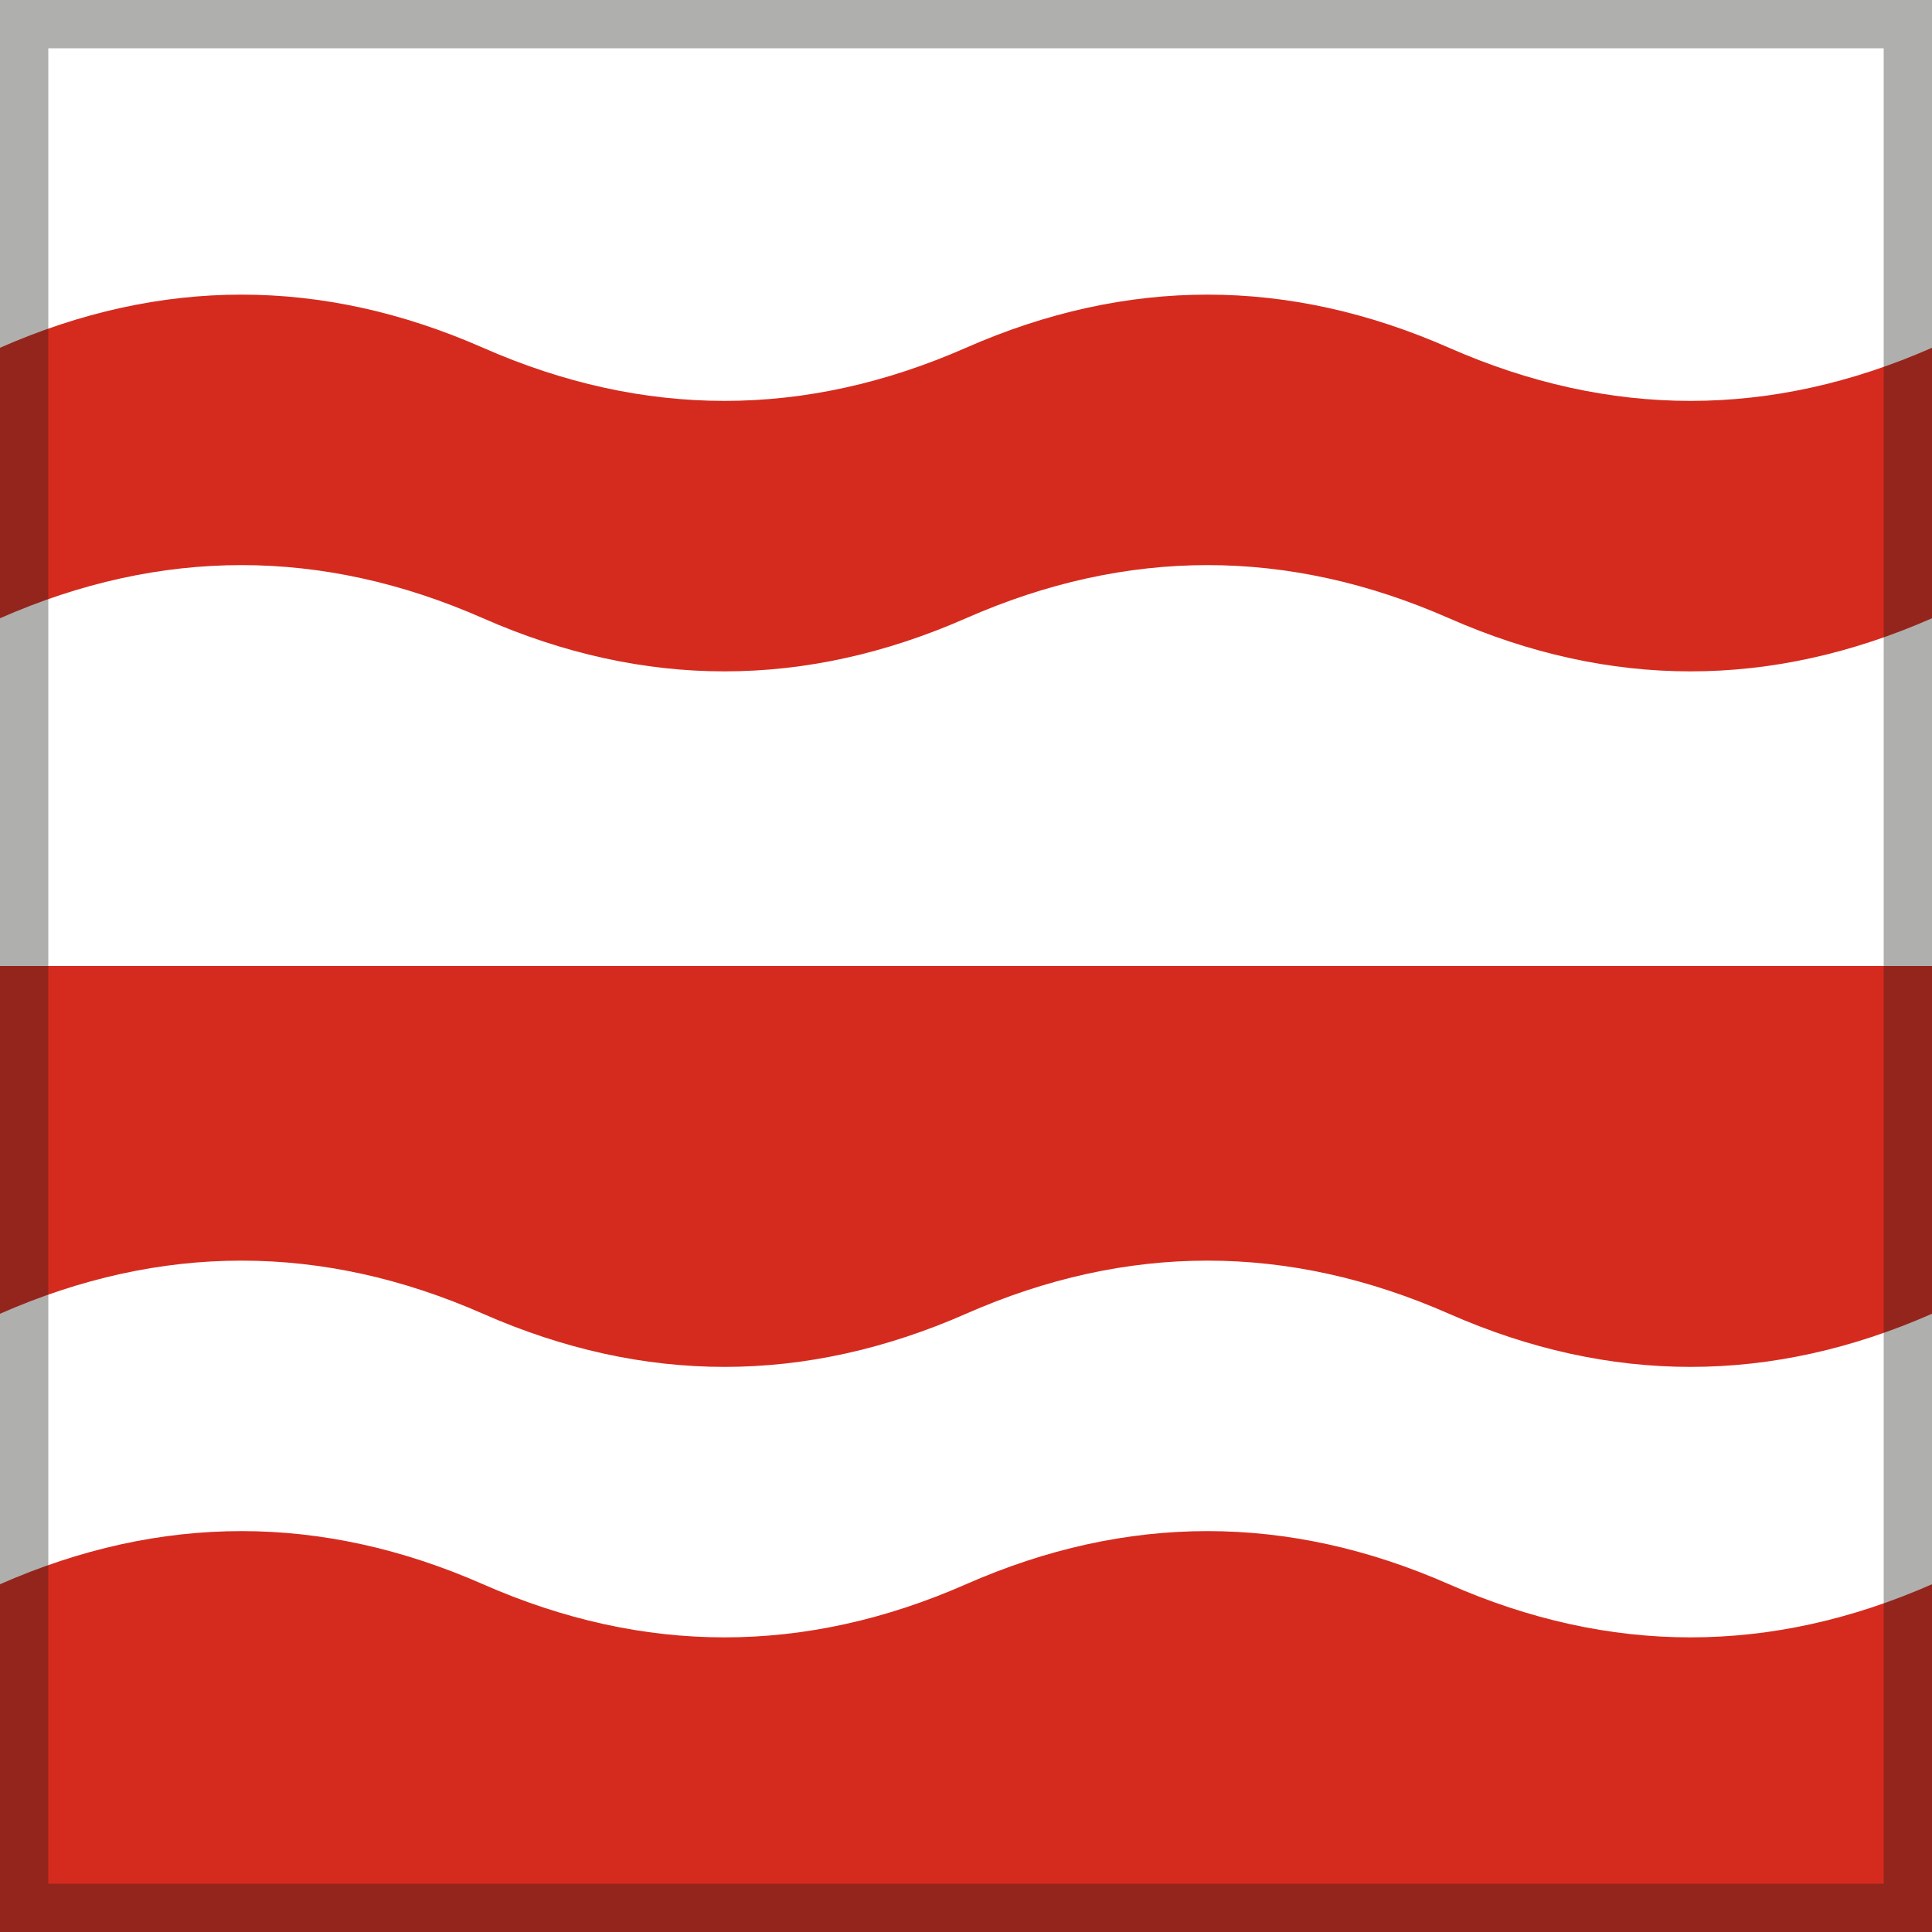
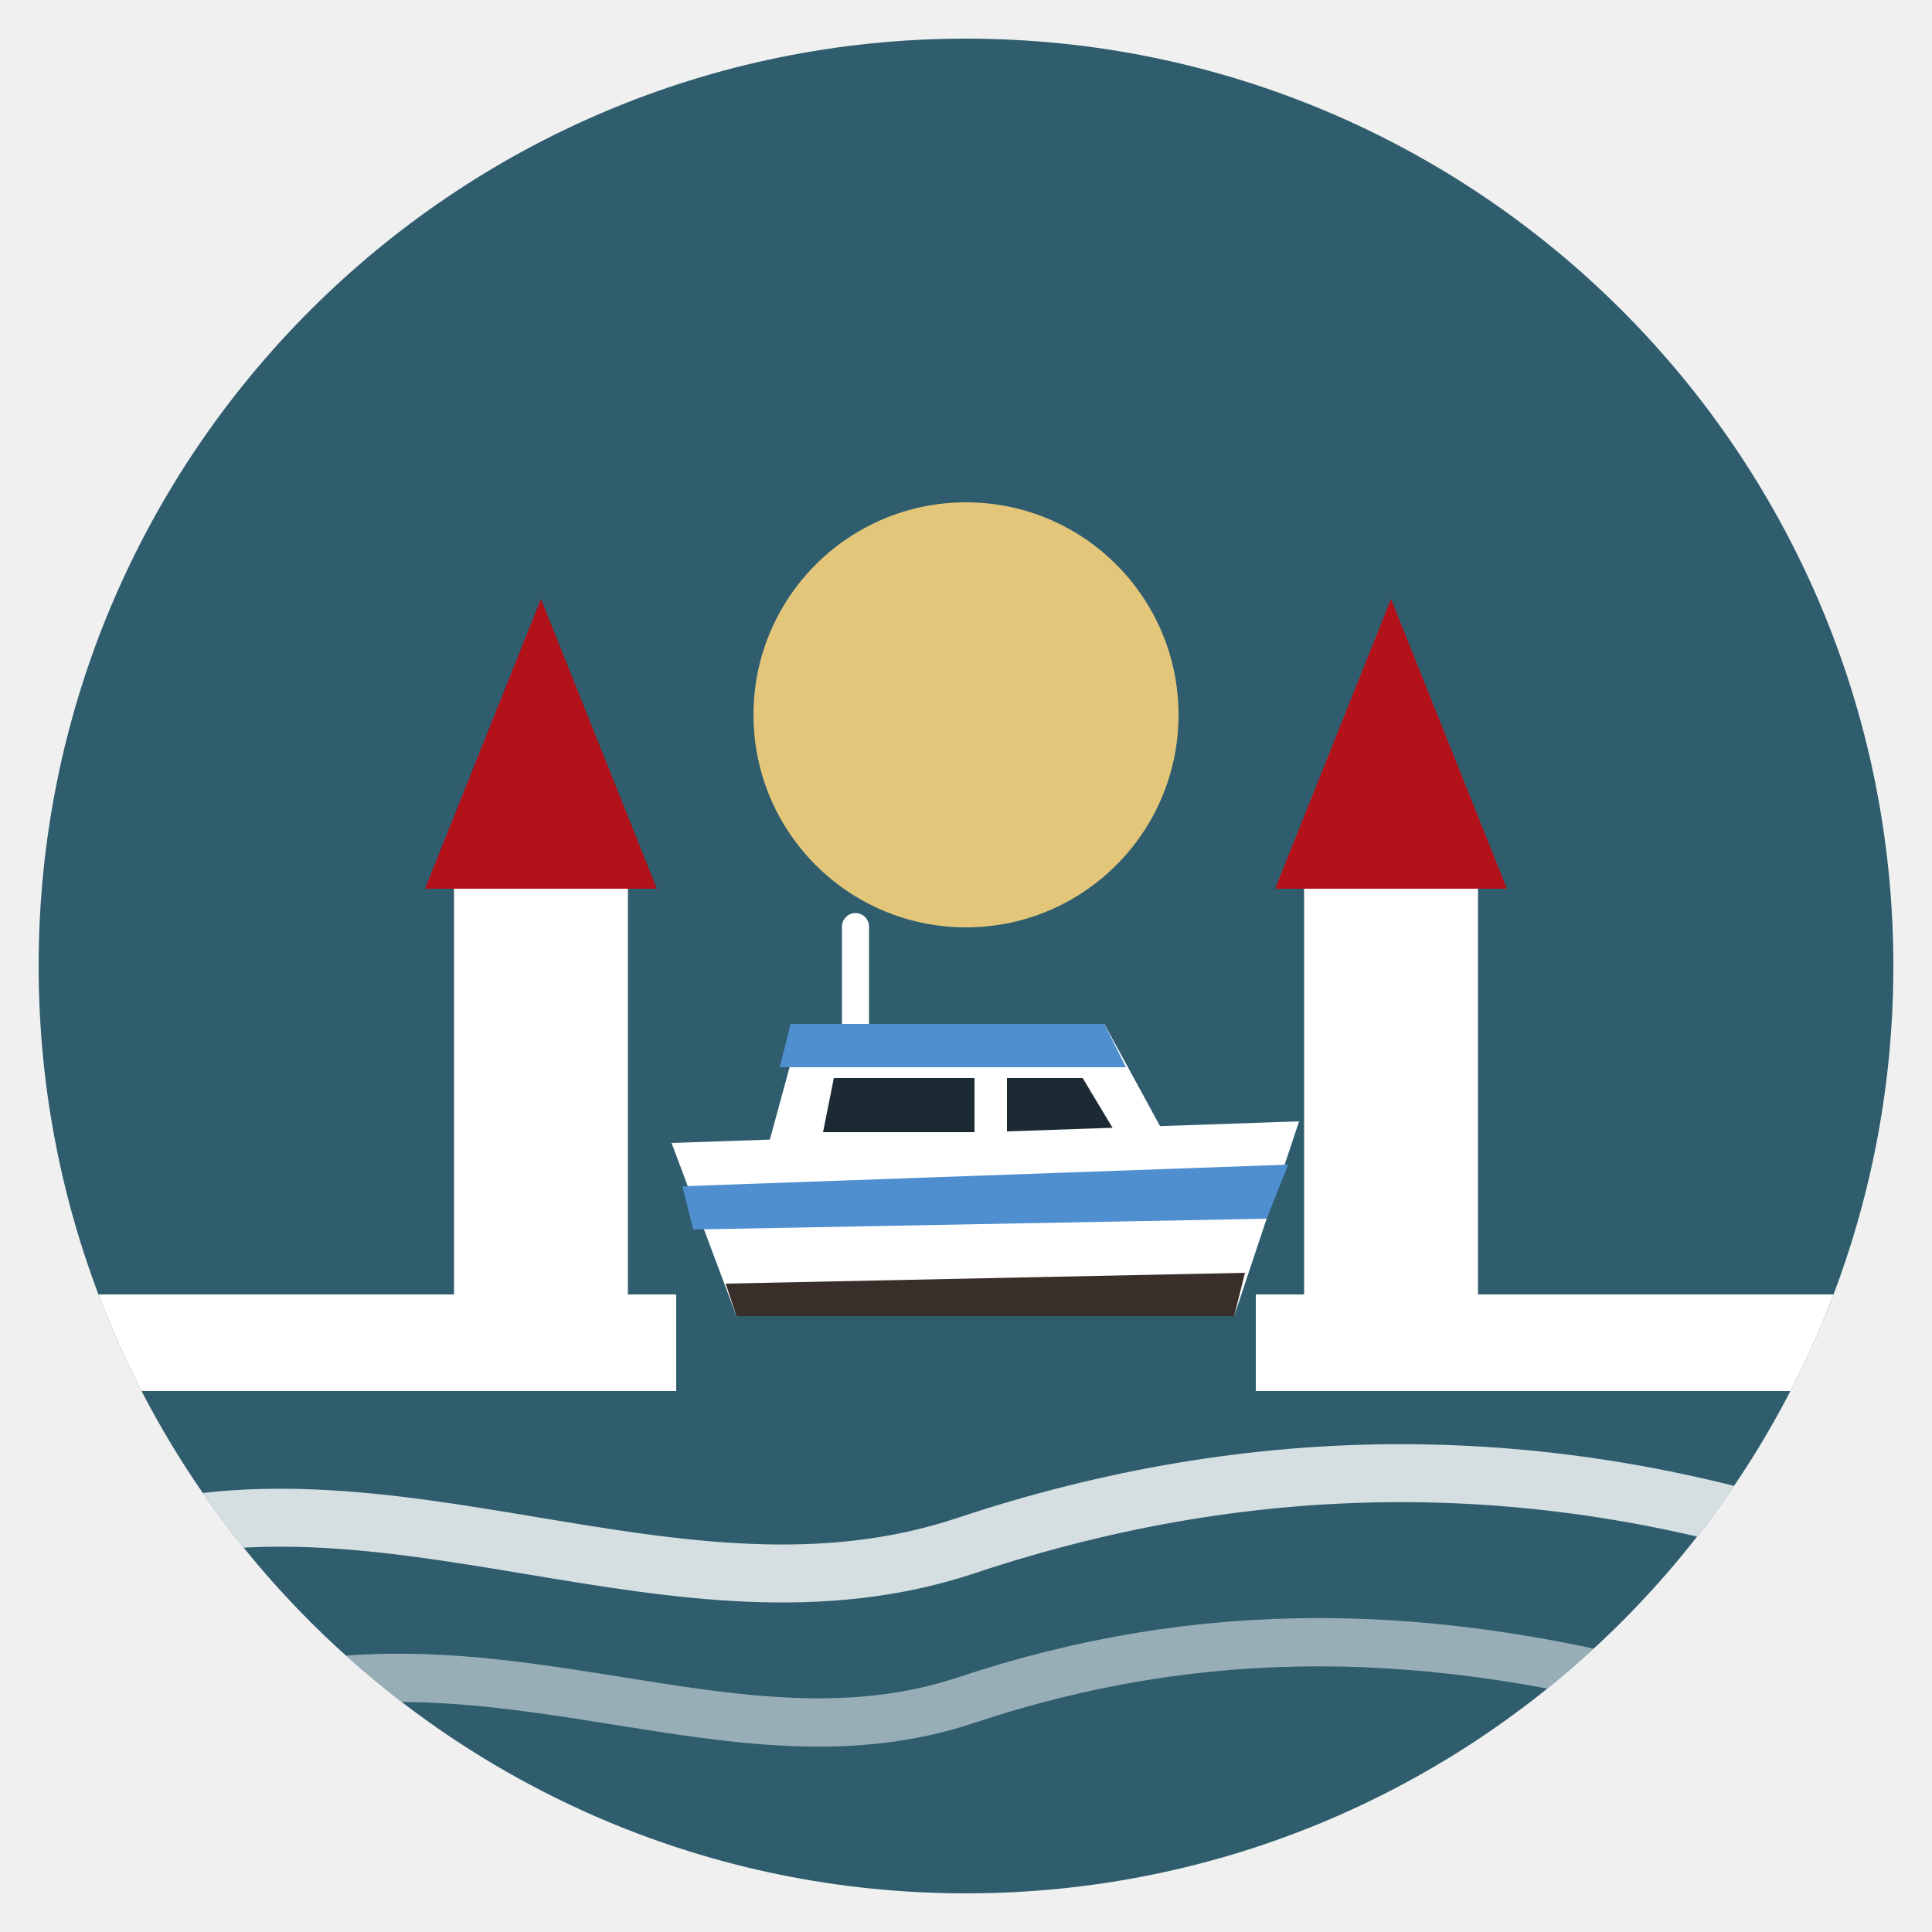
- <svg xmlns="http://www.w3.org/2000/svg" viewBox="0 0 40 40">
-   <path d="M0 0h40v20H0z" fill="#fff" />
-   <path d="M0 20h40v20H0z" fill="#d52b1e" />
-   <path d="M0 7.2Q5 5 10 7.2T20 7.2T30 7.2T40 7.2V12.8Q35 15 30 12.8T20 12.8T10 12.8T0 12.8Z" fill="#d52b1e" />
-   <path d="M0 27.2Q5 25 10 27.2T20 27.2T30 27.2T40 27.2V32.8Q35 35 30 32.8T20 32.8T10 32.8T0 32.8Z" fill="#fff" />
-   <path d="M.5.5h39v39H.5z" fill="none" stroke="#1c1b19" stroke-opacity=".35" />
+ <svg xmlns="http://www.w3.org/2000/svg" viewBox="0 0 200 200" width="200" height="200">
+   <circle cx="100" cy="100" r="96" fill="#2f5d6e" />
+   <clipPath id="emblem-clip">
+     <circle cx="100" cy="100" r="96" />
+   </clipPath>
+   <g clip-path="url(#emblem-clip)">
+     <circle cx="100" cy="74" r="22" fill="#f6d27a" opacity=".9" />
+     <rect x="0" y="134" width="70" height="10" fill="#fff" />
+     <rect x="130" y="134" width="70" height="10" fill="#fff" />
+     <path d="M44 92 L56 62 L68 92 Z" fill="#b3121a" />
+     <rect x="47" y="92" width="18" height="44" fill="#fff" />
+     <path d="M132 92 L144 62 L156 92 Z" fill="#b3121a" />
+     <rect x="135" y="92" width="18" height="44" fill="#fff" />
+     <g transform="translate(102 134) scale(1.12) translate(-102 -134)">
+       <path d="M90 100 L90 109" stroke="#fff" stroke-width="2.5" stroke-linecap="round" />
+       <path d="M85 109 L113 109 L119 120 L82 120 Z" fill="#fff" />
+       <path d="M84 109 L113 109 L115 113 L83 113 Z" fill="#4f8fd0" />
+       <path d="M88 114 L101 114 L101 119 L87 119 Z" fill="#1c2b33" />
+       <path d="M104 114 L111 114 L114 119 L104 119 Z" fill="#1c2b33" />
+       <path d="M73 120 L131 118 L125 136 L79 136 Z" fill="#fff" />
+       <path d="M74 124 L130 122 L128 127 L75 128 Z" fill="#4f8fd0" />
+       <path d="M78 133 L126 132 L125 136 L79 136 Z" fill="#3a2e2a" />
+     </g>
+     <path d="M10 160 C40 150 70 170 100 160 S160 150 190 160" fill="none" stroke="#fff" stroke-width="6" stroke-linecap="round" opacity=".8" />
+     <path d="M24 176 C52 168 76 184 100 176 S148 168 176 176" fill="none" stroke="#fff" stroke-width="5" stroke-linecap="round" opacity=".5" />
+   </g>
</svg>
